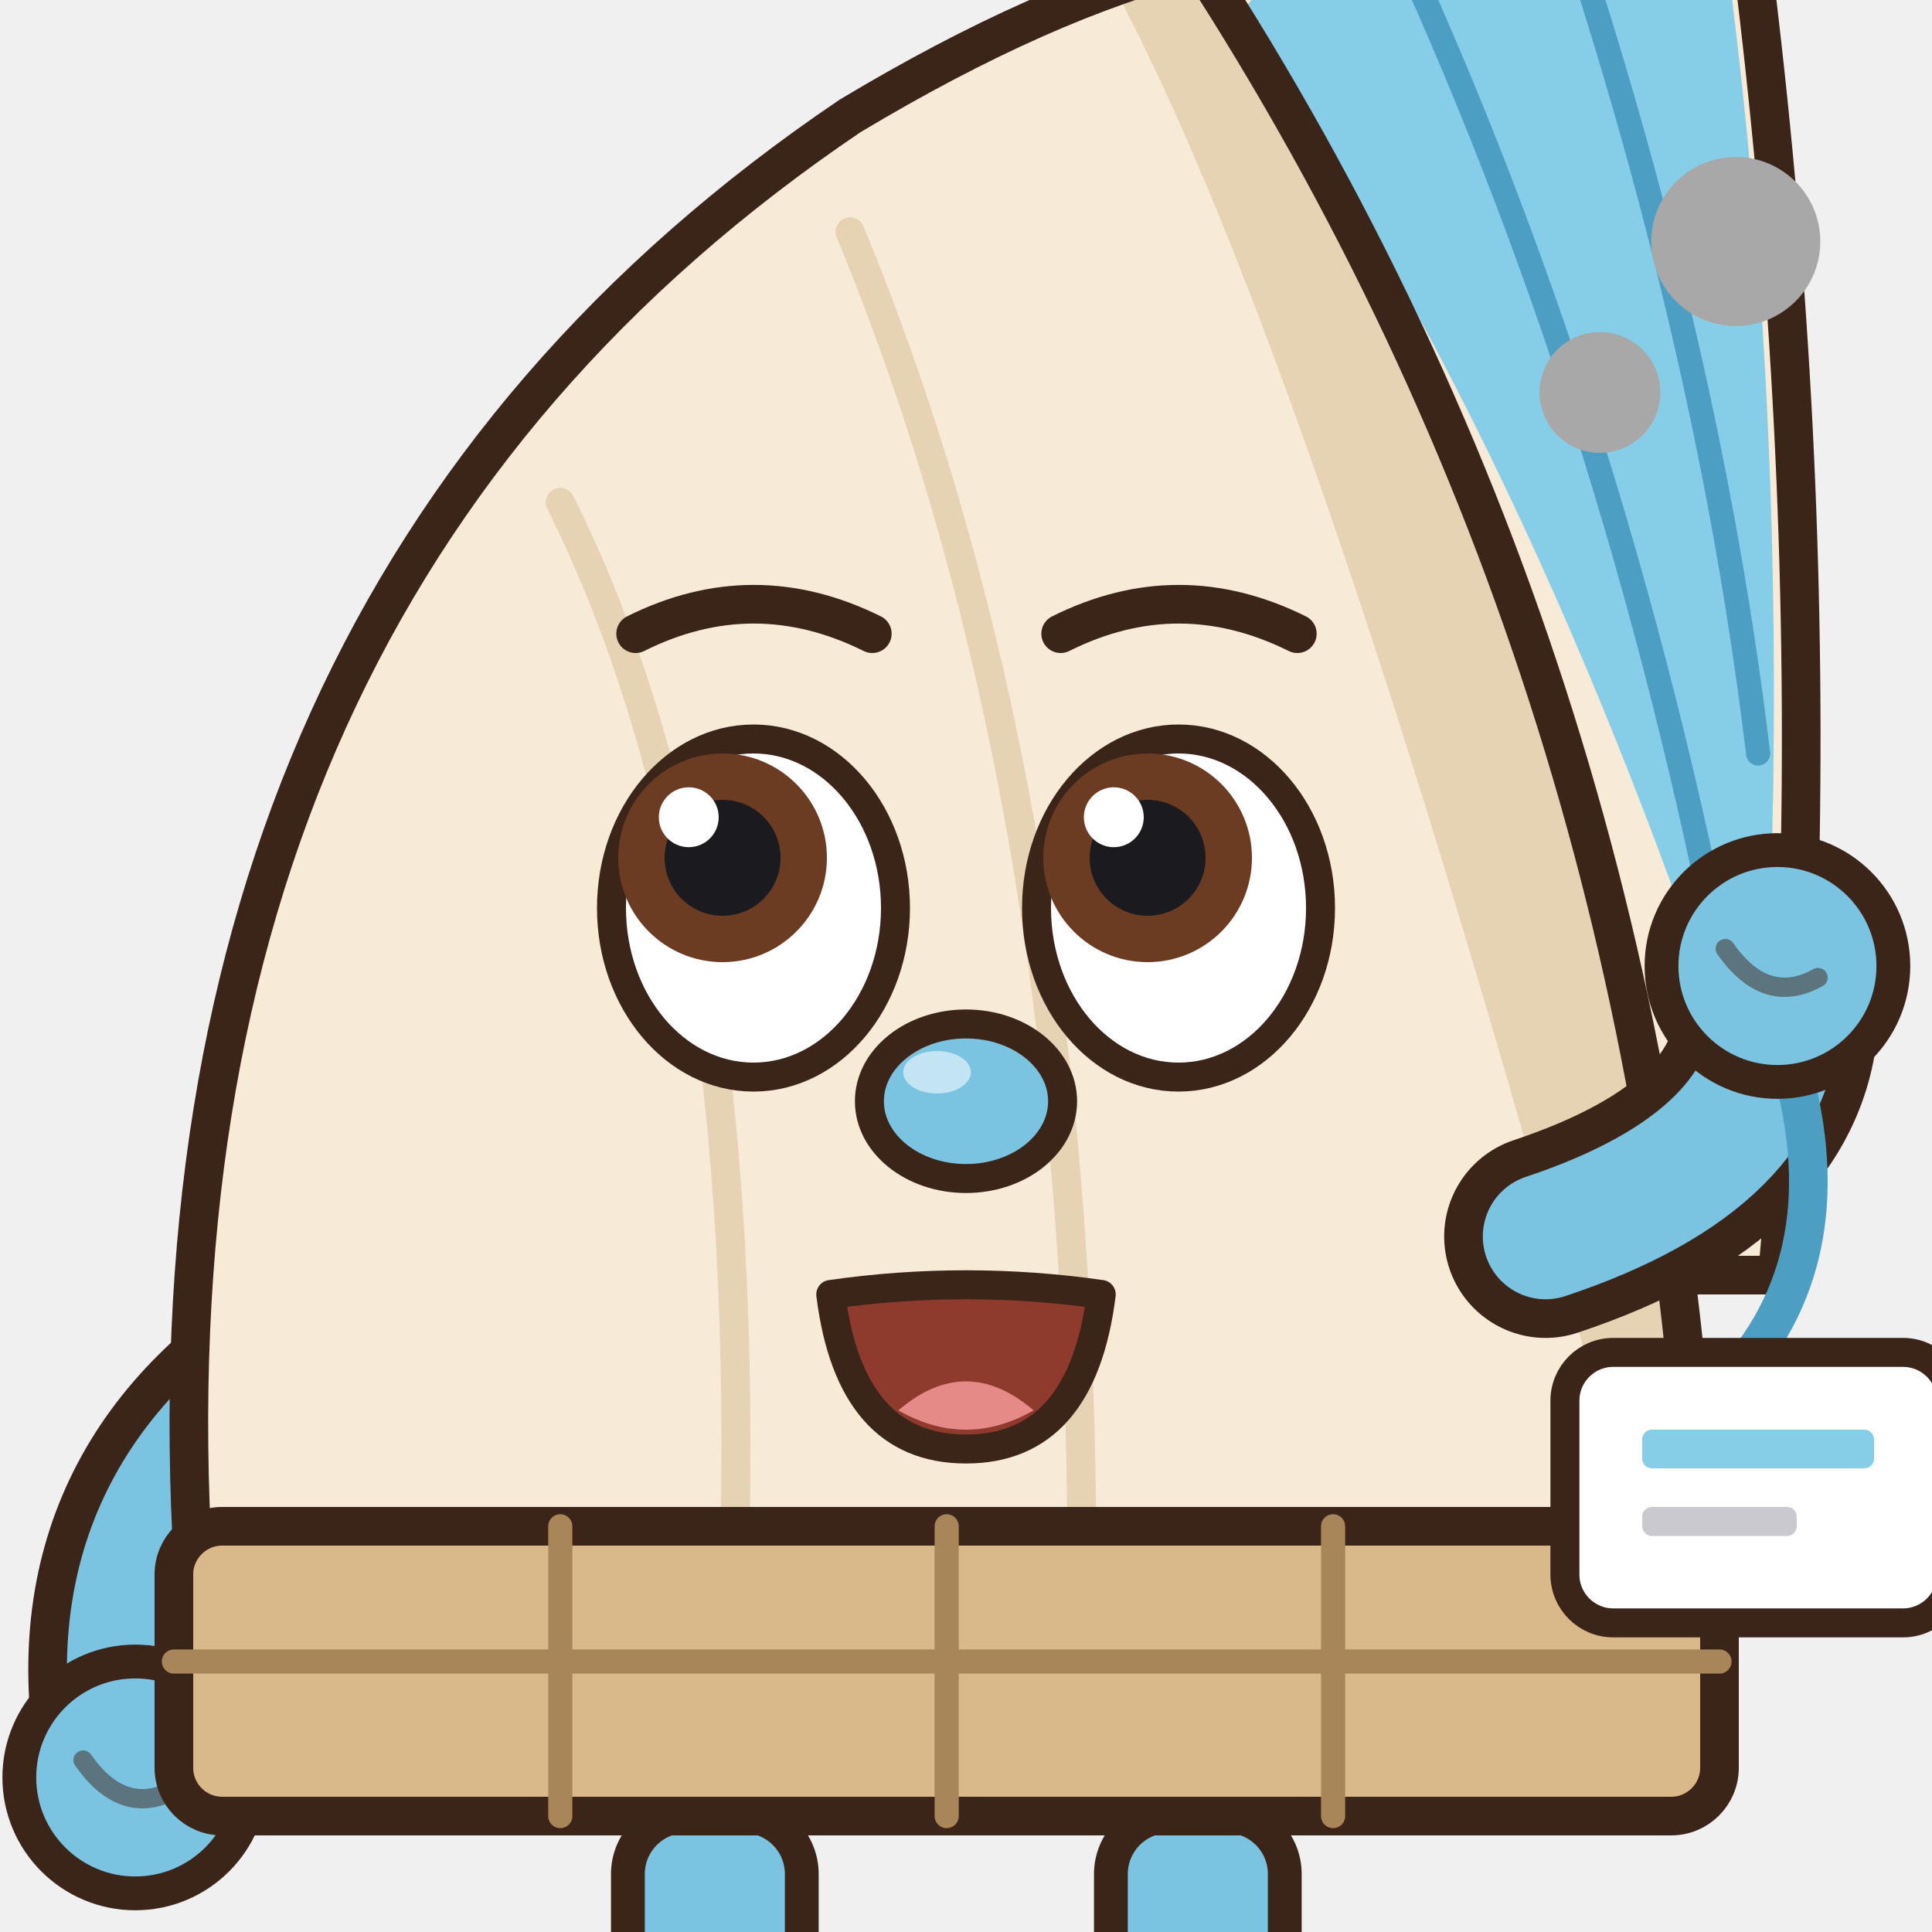
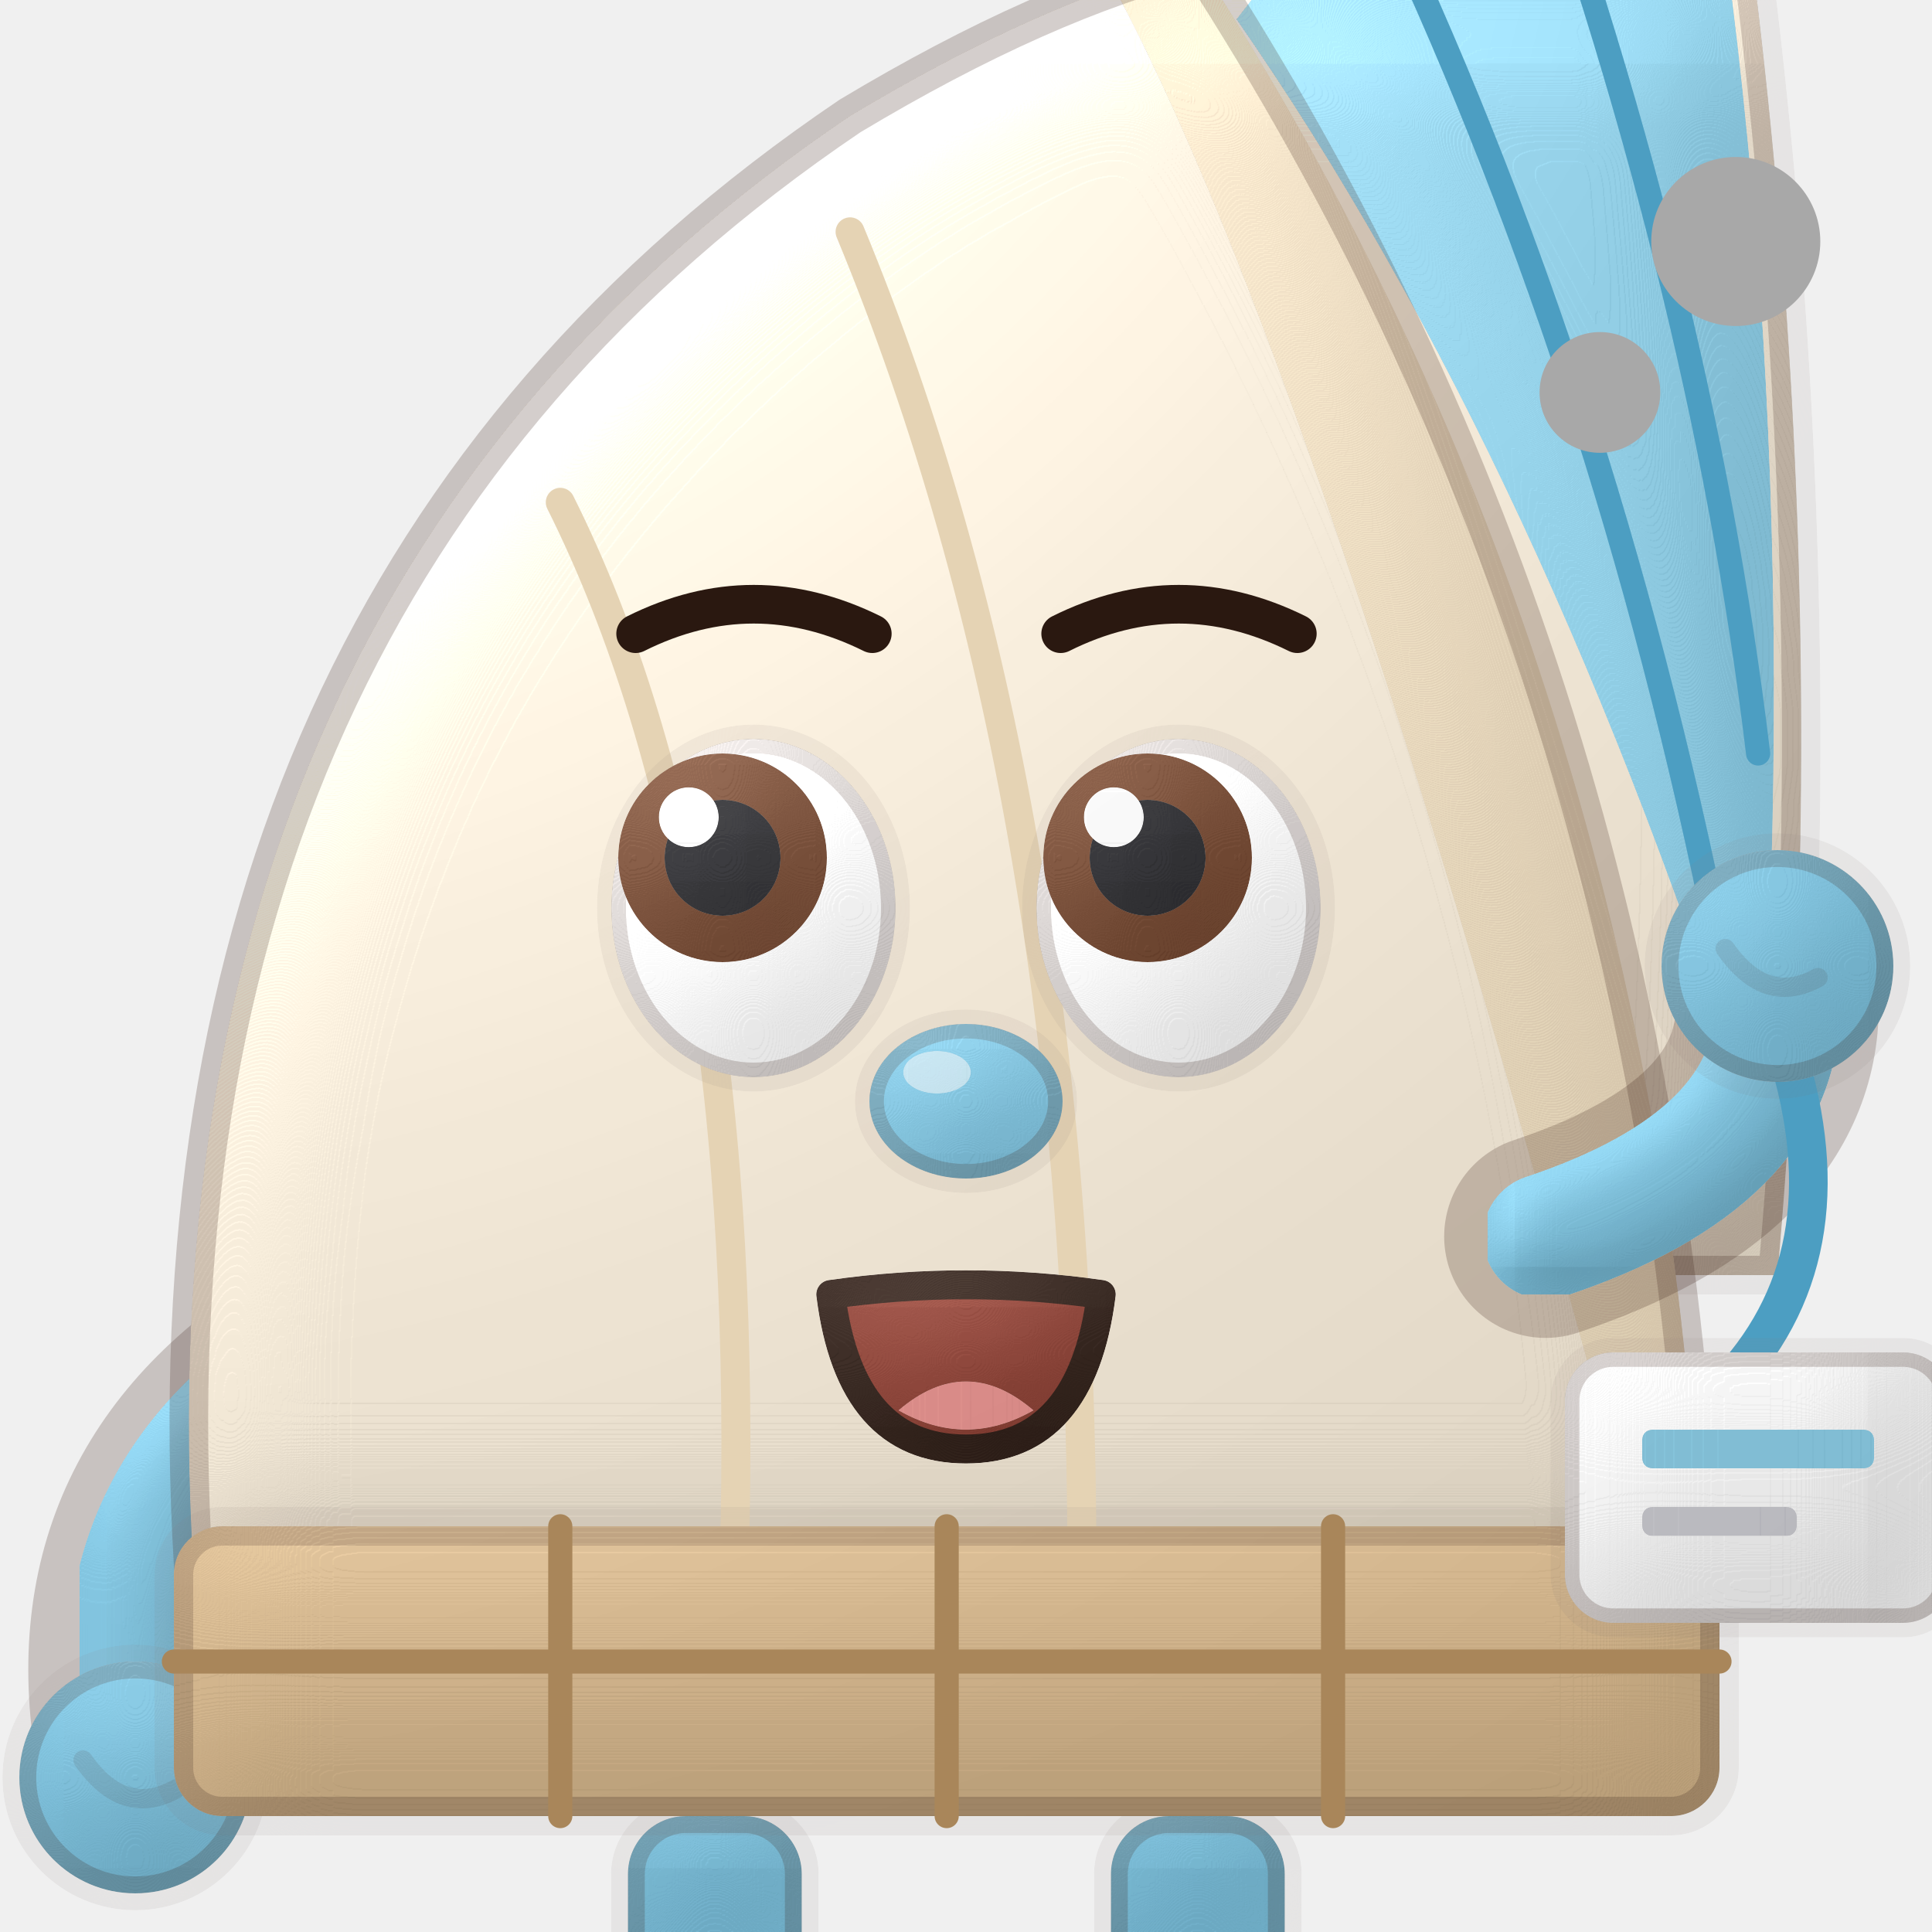
<svg xmlns="http://www.w3.org/2000/svg" viewBox="0 0 64 64" width="48" height="48" role="img" aria-label="Sydney, People, planning">
  <defs>
    <filter id="sm-sydney-s" x="-50%" y="-50%" width="200%" height="200%">
      <feGaussianBlur stdDeviation="6" />
    </filter>
+     <filter id="sm-sydney-clay" x="-25%" y="-25%" width="150%" height="150%" color-interpolation-filters="sRGB">
+       <feGaussianBlur in="SourceAlpha" stdDeviation="7" result="b" />
+       <feDiffuseLighting in="b" surfaceScale="6" diffuseConstant="1.15" lighting-color="#fff" result="d">
+         <feDistantLight azimuth="235" elevation="48" />
+       </feDiffuseLighting>
+       <feComposite in="d" in2="SourceAlpha" operator="in" result="d2" />
+       <feBlend in="SourceGraphic" in2="d2" mode="multiply" result="m" />
+       <feSpecularLighting in="b" surfaceScale="6" specularConstant=".55" specularExponent="22" lighting-color="#fff" result="s">
+         <fePointLight x="40" y="20" z="260" />
+       </feSpecularLighting>
+       <feComposite in="s" in2="SourceAlpha" operator="in" result="s2" />
+       <feComposite in="m" in2="s2" operator="arithmetic" k2="1" k3=".85" result="lit" />
+       <feComposite in="lit" in2="SourceAlpha" operator="in" />
+     </filter>
+     <filter id="sm-sydney-tube" x="-25%" y="-25%" width="150%" height="150%" color-interpolation-filters="sRGB">
+       <feGaussianBlur in="SourceAlpha" stdDeviation="3" result="b" />
+       <feDiffuseLighting in="b" surfaceScale="4" diffuseConstant="1.15" lighting-color="#fff" result="d">
+         <feDistantLight azimuth="235" elevation="48" />
+       </feDiffuseLighting>
+       <feComposite in="d" in2="SourceAlpha" operator="in" result="d2" />
+       <feBlend in="SourceGraphic" in2="d2" mode="multiply" result="m" />
+       <feSpecularLighting in="b" surfaceScale="4" specularConstant=".55" specularExponent="22" lighting-color="#fff" result="s">
+         <fePointLight x="40" y="20" z="260" />
+       </feSpecularLighting>
+       <feComposite in="s" in2="SourceAlpha" operator="in" result="s2" />
+       <feComposite in="m" in2="s2" operator="arithmetic" k2="1" k3=".85" result="lit" />
+       <feComposite in="lit" in2="SourceAlpha" operator="in" />
+     </filter>
  </defs>
  <g transform="scale(0.32) translate(-52 -108)">
-     <rect x="117" y="296" width="18" height="34" rx="6" fill="#7AC4E2" stroke="#3B2418" stroke-width="3.5" />
-     <rect x="167" y="296" width="18" height="34" rx="6" fill="#7AC4E2" stroke="#3B2418" stroke-width="3.5" />
-     <path d="M140 322 L114 322 L112 334 Q92 336 90 348 L90 352 L144 352 L144 338 Q144 328 140 322 Z" fill="#8A4E2B" stroke="#3B2418" stroke-width="3.5" stroke-linejoin="round" />
-     <path d="M144 348 L90 348 L90 355 L144 355 Z" fill="#5E3219" stroke="#3B2418" stroke-width="3" stroke-linejoin="round" />
+     <rect x="117" y="296" width="18" height="34" rx="6" fill="#7AC4E2" stroke="#3B2418" stroke-opacity=".22" stroke-width="3.5" filter="url(#sm-sydney-clay)" />
+     <rect x="167" y="296" width="18" height="34" rx="6" fill="#7AC4E2" stroke="#3B2418" stroke-opacity=".22" stroke-width="3.5" filter="url(#sm-sydney-clay)" />
+     <path d="M140 322 L114 322 L112 334 Q92 336 90 348 L90 352 L144 352 L144 338 Q144 328 140 322 Z" fill="#8A4E2B" stroke="#3B2418" stroke-opacity=".22" stroke-width="3.5" stroke-linejoin="round" filter="url(#sm-sydney-clay)" />
+     <path d="M144 348 L90 348 L90 355 L144 355 Z" fill="#5E3219" stroke="#3B2418" stroke-opacity=".22" stroke-width="3" stroke-linejoin="round" filter="url(#sm-sydney-clay)" />
    <path d="M134 328 L120 334 M120 328 L134 334" fill="none" stroke="#E2B07A" stroke-width="2.5" stroke-linecap="round" stroke-linejoin="round" />
-     <path d="M162 322 L188 322 L190 334 Q210 336 212 348 L212 352 L158 352 L158 338 Q158 328 162 322 Z" fill="#8A4E2B" stroke="#3B2418" stroke-width="3.5" stroke-linejoin="round" />
-     <path d="M158 348 L212 348 L212 355 L158 355 Z" fill="#5E3219" stroke="#3B2418" stroke-width="3" stroke-linejoin="round" />
+     <path d="M162 322 L188 322 L190 334 Q210 336 212 348 L212 352 L158 352 L158 338 Q158 328 162 322 Z" fill="#8A4E2B" stroke="#3B2418" stroke-opacity=".22" stroke-width="3.5" stroke-linejoin="round" filter="url(#sm-sydney-clay)" />
+     <path d="M158 348 L212 348 L212 355 L158 355 Z" fill="#5E3219" stroke="#3B2418" stroke-opacity=".22" stroke-width="3" stroke-linejoin="round" filter="url(#sm-sydney-clay)" />
    <path d="M168 328 L182 334 M182 328 L168 334" fill="none" stroke="#E2B07A" stroke-width="2.5" stroke-linecap="round" stroke-linejoin="round" />
-     <path d="M86 248 Q62 262 66 288" fill="none" stroke="#3B2418" stroke-width="21" stroke-linecap="round" stroke-linejoin="round" />
-     <path d="M86 248 Q62 262 66 288" fill="none" stroke="#7AC4E2" stroke-width="13" stroke-linecap="round" stroke-linejoin="round" />
-     <circle cx="66" cy="292" r="12" fill="#7AC4E2" stroke="#3B2418" stroke-width="3.5" />
-     <path d="M60.6 290.2 Q64.8 296.2 70.2 293.2" fill="none" stroke="#3B2418" stroke-width="2" stroke-linecap="round" opacity=".5" />
-     <path d="M140 160 Q162 92 226 58 Q244 150 236 240 L176 240 Z" fill="#F7EBD7" stroke="#3B2418" stroke-width="4" stroke-linejoin="round" stroke-linecap="round" />
-     <path d="M180 110 Q200 84 224 64 Q240 140 234 226 Q212 156 180 110 Z" fill="#86CDE8" />
+     <path d="M86 248 Q62 262 66 288" fill="none" stroke="#3B2418" stroke-opacity=".22" stroke-width="21" stroke-linecap="round" stroke-linejoin="round" />
+     <path d="M86 248 Q62 262 66 288" fill="none" stroke="#7AC4E2" stroke-width="13" stroke-linecap="round" stroke-linejoin="round" filter="url(#sm-sydney-tube)" />
+     <circle cx="66" cy="292" r="12" fill="#7AC4E2" stroke="#3B2418" stroke-opacity=".22" stroke-width="3.5" filter="url(#sm-sydney-clay)" />
+     <path d="M60.6 290.2 Q64.8 296.2 70.2 293.2" fill="none" stroke="#3B2418" stroke-opacity=".22" stroke-width="2" stroke-linecap="round" opacity=".5" />
+     <path d="M140 160 Q162 92 226 58 Q244 150 236 240 L176 240 Z" fill="#F7EBD7" stroke="#3B2418" stroke-opacity=".22" stroke-width="4" stroke-linejoin="round" stroke-linecap="round" filter="url(#sm-sydney-clay)" />
+     <path d="M180 110 Q200 84 224 64 Q240 140 234 226 Q212 156 180 110 Z" fill="#86CDE8" filter="url(#sm-sydney-clay)" />
    <path d="M194 96 Q218 146 230 206 M208 82 Q228 136 234 186" fill="none" stroke="#4C9EC2" stroke-width="2.5" stroke-linecap="round" stroke-linejoin="round" />
    <clipPath id="sm-sydney-c">
      <path d="M72 270 Q66 170 140 120 Q160 108 176 104 Q224 178 228 270 Z" />
    </clipPath>
-     <path d="M72 270 Q66 170 140 120 Q160 108 176 104 Q224 178 228 270 Z" fill="#F7EBD7" />
+     <path d="M72 270 Q66 170 140 120 Q160 108 176 104 Q224 178 228 270 Z" fill="#F7EBD7" filter="url(#sm-sydney-clay)" />
    <g clip-path="url(#sm-sydney-c)">
-       <path d="M168 108 Q190 150 222 270 L240 270 L240 100 Z" fill="#E5D3B4" />
+       <path d="M168 108 Q190 150 222 270 L240 270 L240 100 Z" fill="#E5D3B4" filter="url(#sm-sydney-clay)" />
      <path d="M110 160 Q130 200 128 270 M140 132 Q164 190 164 270" fill="none" stroke="#E5D3B4" stroke-width="3" stroke-linecap="round" stroke-linejoin="round" />
    </g>
-     <path d="M72 270 Q66 170 140 120 Q160 108 176 104 Q224 178 228 270 Z" fill="none" stroke="#3B2418" stroke-width="4" stroke-linecap="round" stroke-linejoin="round" />
-     <rect x="70" y="266" width="160" height="30" rx="5" fill="#D9B88A" stroke="#3B2418" stroke-width="4" />
+     <path d="M72 270 Q66 170 140 120 Q160 108 176 104 Q224 178 228 270 Z" fill="none" stroke="#3B2418" stroke-opacity=".22" stroke-width="4" stroke-linecap="round" stroke-linejoin="round" />
+     <rect x="70" y="266" width="160" height="30" rx="5" fill="#D9B88A" stroke="#3B2418" stroke-opacity=".22" stroke-width="4" filter="url(#sm-sydney-clay)" />
    <path d="M70 280 L230 280 M110 266 L110 296 M150 266 L150 296 M190 266 L190 296" fill="none" stroke="#A9865A" stroke-width="2.5" stroke-linecap="round" stroke-linejoin="round" />
-     <ellipse cx="152" cy="222" rx="10" ry="8" fill="#7AC4E2" stroke="#3B2418" stroke-width="3" />
-     <ellipse cx="149" cy="219" rx="3.5" ry="2.2" fill="#fff" opacity=".55" />
+     <ellipse cx="152" cy="222" rx="10" ry="8" fill="#7AC4E2" stroke="#3B2418" stroke-opacity=".22" stroke-width="3" filter="url(#sm-sydney-clay)" />
+     <ellipse cx="149" cy="219" rx="3.5" ry="2.2" fill="#fff" opacity=".55" filter="url(#sm-sydney-clay)" />
    <g>
-       <ellipse cx="130" cy="202" rx="14.7" ry="17.5" fill="#fff" stroke="#3B2418" stroke-width="3" />
-       <circle cx="126.8" cy="196.8" r="10.8" fill="#6B3B22" />
-       <circle cx="126.8" cy="196.8" r="6" fill="#1B1B1F" />
-       <circle cx="123.3" cy="192.6" r="3.1" fill="#fff" />
-       <ellipse cx="174" cy="202" rx="14.7" ry="17.5" fill="#fff" stroke="#3B2418" stroke-width="3" />
-       <circle cx="170.8" cy="196.8" r="10.8" fill="#6B3B22" />
-       <circle cx="170.8" cy="196.8" r="6" fill="#1B1B1F" />
-       <circle cx="167.3" cy="192.6" r="3.1" fill="#fff" />
+       <ellipse cx="130" cy="202" rx="14.7" ry="17.5" fill="#fff" stroke="#3B2418" stroke-opacity=".22" stroke-width="3" filter="url(#sm-sydney-clay)" />
+       <circle cx="126.8" cy="196.8" r="10.8" fill="#6B3B22" filter="url(#sm-sydney-clay)" />
+       <circle cx="126.8" cy="196.8" r="6" fill="#1B1B1F" filter="url(#sm-sydney-clay)" />
+       <circle cx="123.3" cy="192.6" r="3.1" fill="#fff" filter="url(#sm-sydney-clay)" />
+       <ellipse cx="174" cy="202" rx="14.7" ry="17.5" fill="#fff" stroke="#3B2418" stroke-opacity=".22" stroke-width="3" filter="url(#sm-sydney-clay)" />
+       <circle cx="170.8" cy="196.8" r="10.8" fill="#6B3B22" filter="url(#sm-sydney-clay)" />
+       <circle cx="170.8" cy="196.8" r="6" fill="#1B1B1F" filter="url(#sm-sydney-clay)" />
+       <circle cx="167.3" cy="192.6" r="3.1" fill="#fff" filter="url(#sm-sydney-clay)" />
    </g>
-     <path d="M117.8 173.6 Q130 167.5 142.3 173.6 M186.3 173.6 Q174 167.5 161.8 173.6" fill="none" stroke="#3B2418" stroke-width="4" stroke-linecap="round" />
-     <path d="M138 242 Q152 240 166 242 Q164 258 152 258 Q140 258 138 242 Z" fill="#8E3B2E" stroke="#3B2418" stroke-width="3" stroke-linejoin="round" />
-     <path d="M145 254 Q152 248 159 254 Q152 258 145 254 Z" fill="#E58A86" />
-     <path d="M212 236 Q236 228 236 212" fill="none" stroke="#3B2418" stroke-width="21" stroke-linecap="round" stroke-linejoin="round" />
-     <path d="M212 236 Q236 228 236 212" fill="none" stroke="#7AC4E2" stroke-width="13" stroke-linecap="round" stroke-linejoin="round" />
+     <path d="M117.8 173.6 Q130 167.5 142.3 173.6 M186.3 173.6 Q174 167.5 161.8 173.6" fill="none" stroke="#2A1810" stroke-width="4" stroke-linecap="round" />
+     <path d="M138 242 Q152 240 166 242 Q164 258 152 258 Q140 258 138 242 Z" fill="#8E3B2E" stroke="#2A1810" stroke-width="3" stroke-linejoin="round" filter="url(#sm-sydney-clay)" />
+     <path d="M145 254 Q152 248 159 254 Q152 258 145 254 Z" fill="#E58A86" filter="url(#sm-sydney-clay)" />
+     <path d="M212 236 Q236 228 236 212" fill="none" stroke="#3B2418" stroke-opacity=".22" stroke-width="21" stroke-linecap="round" stroke-linejoin="round" />
+     <path d="M212 236 Q236 228 236 212" fill="none" stroke="#7AC4E2" stroke-width="13" stroke-linecap="round" stroke-linejoin="round" filter="url(#sm-sydney-tube)" />
    <path d="M236 214 Q244 236 232 250" fill="none" stroke="#4C9EC2" stroke-width="4" stroke-linecap="round" stroke-linejoin="round" />
-     <rect x="214" y="248" width="40" height="28" rx="5" fill="#fff" stroke="#3B2418" stroke-width="3" />
-     <rect x="222" y="256" width="24" height="4" rx="1" fill="#86CDE8" stroke="#3B2418" stroke-width="0" />
-     <rect x="222" y="264" width="16" height="3" rx="1" fill="#C9C9CF" stroke="#3B2418" stroke-width="0" />
-     <circle cx="236" cy="208" r="12" fill="#7AC4E2" stroke="#3B2418" stroke-width="3.5" />
-     <path d="M230.6 206.2 Q234.8 212.2 240.2 209.2" fill="none" stroke="#3B2418" stroke-width="2" stroke-linecap="round" opacity=".5" />
+     <rect x="214" y="248" width="40" height="28" rx="5" fill="#fff" stroke="#3B2418" stroke-opacity=".22" stroke-width="3" filter="url(#sm-sydney-clay)" />
+     <rect x="222" y="256" width="24" height="4" rx="1" fill="#86CDE8" stroke="#3B2418" stroke-opacity=".22" stroke-width="0" filter="url(#sm-sydney-clay)" />
+     <rect x="222" y="264" width="16" height="3" rx="1" fill="#C9C9CF" stroke="#3B2418" stroke-opacity=".22" stroke-width="0" filter="url(#sm-sydney-clay)" />
+     <circle cx="236" cy="208" r="12" fill="#7AC4E2" stroke="#3B2418" stroke-opacity=".22" stroke-width="3.5" filter="url(#sm-sydney-clay)" />
+     <path d="M230.6 206.2 Q234.8 212.2 240.2 209.2" fill="none" stroke="#3B2418" stroke-opacity=".22" stroke-width="2" stroke-linecap="round" opacity=".5" />
  </g>
  <circle cx="53" cy="13" r="2" fill="#a8a8a8" />
  <circle cx="57.5" cy="8" r="2.8" fill="#a8a8a8" />
</svg>
